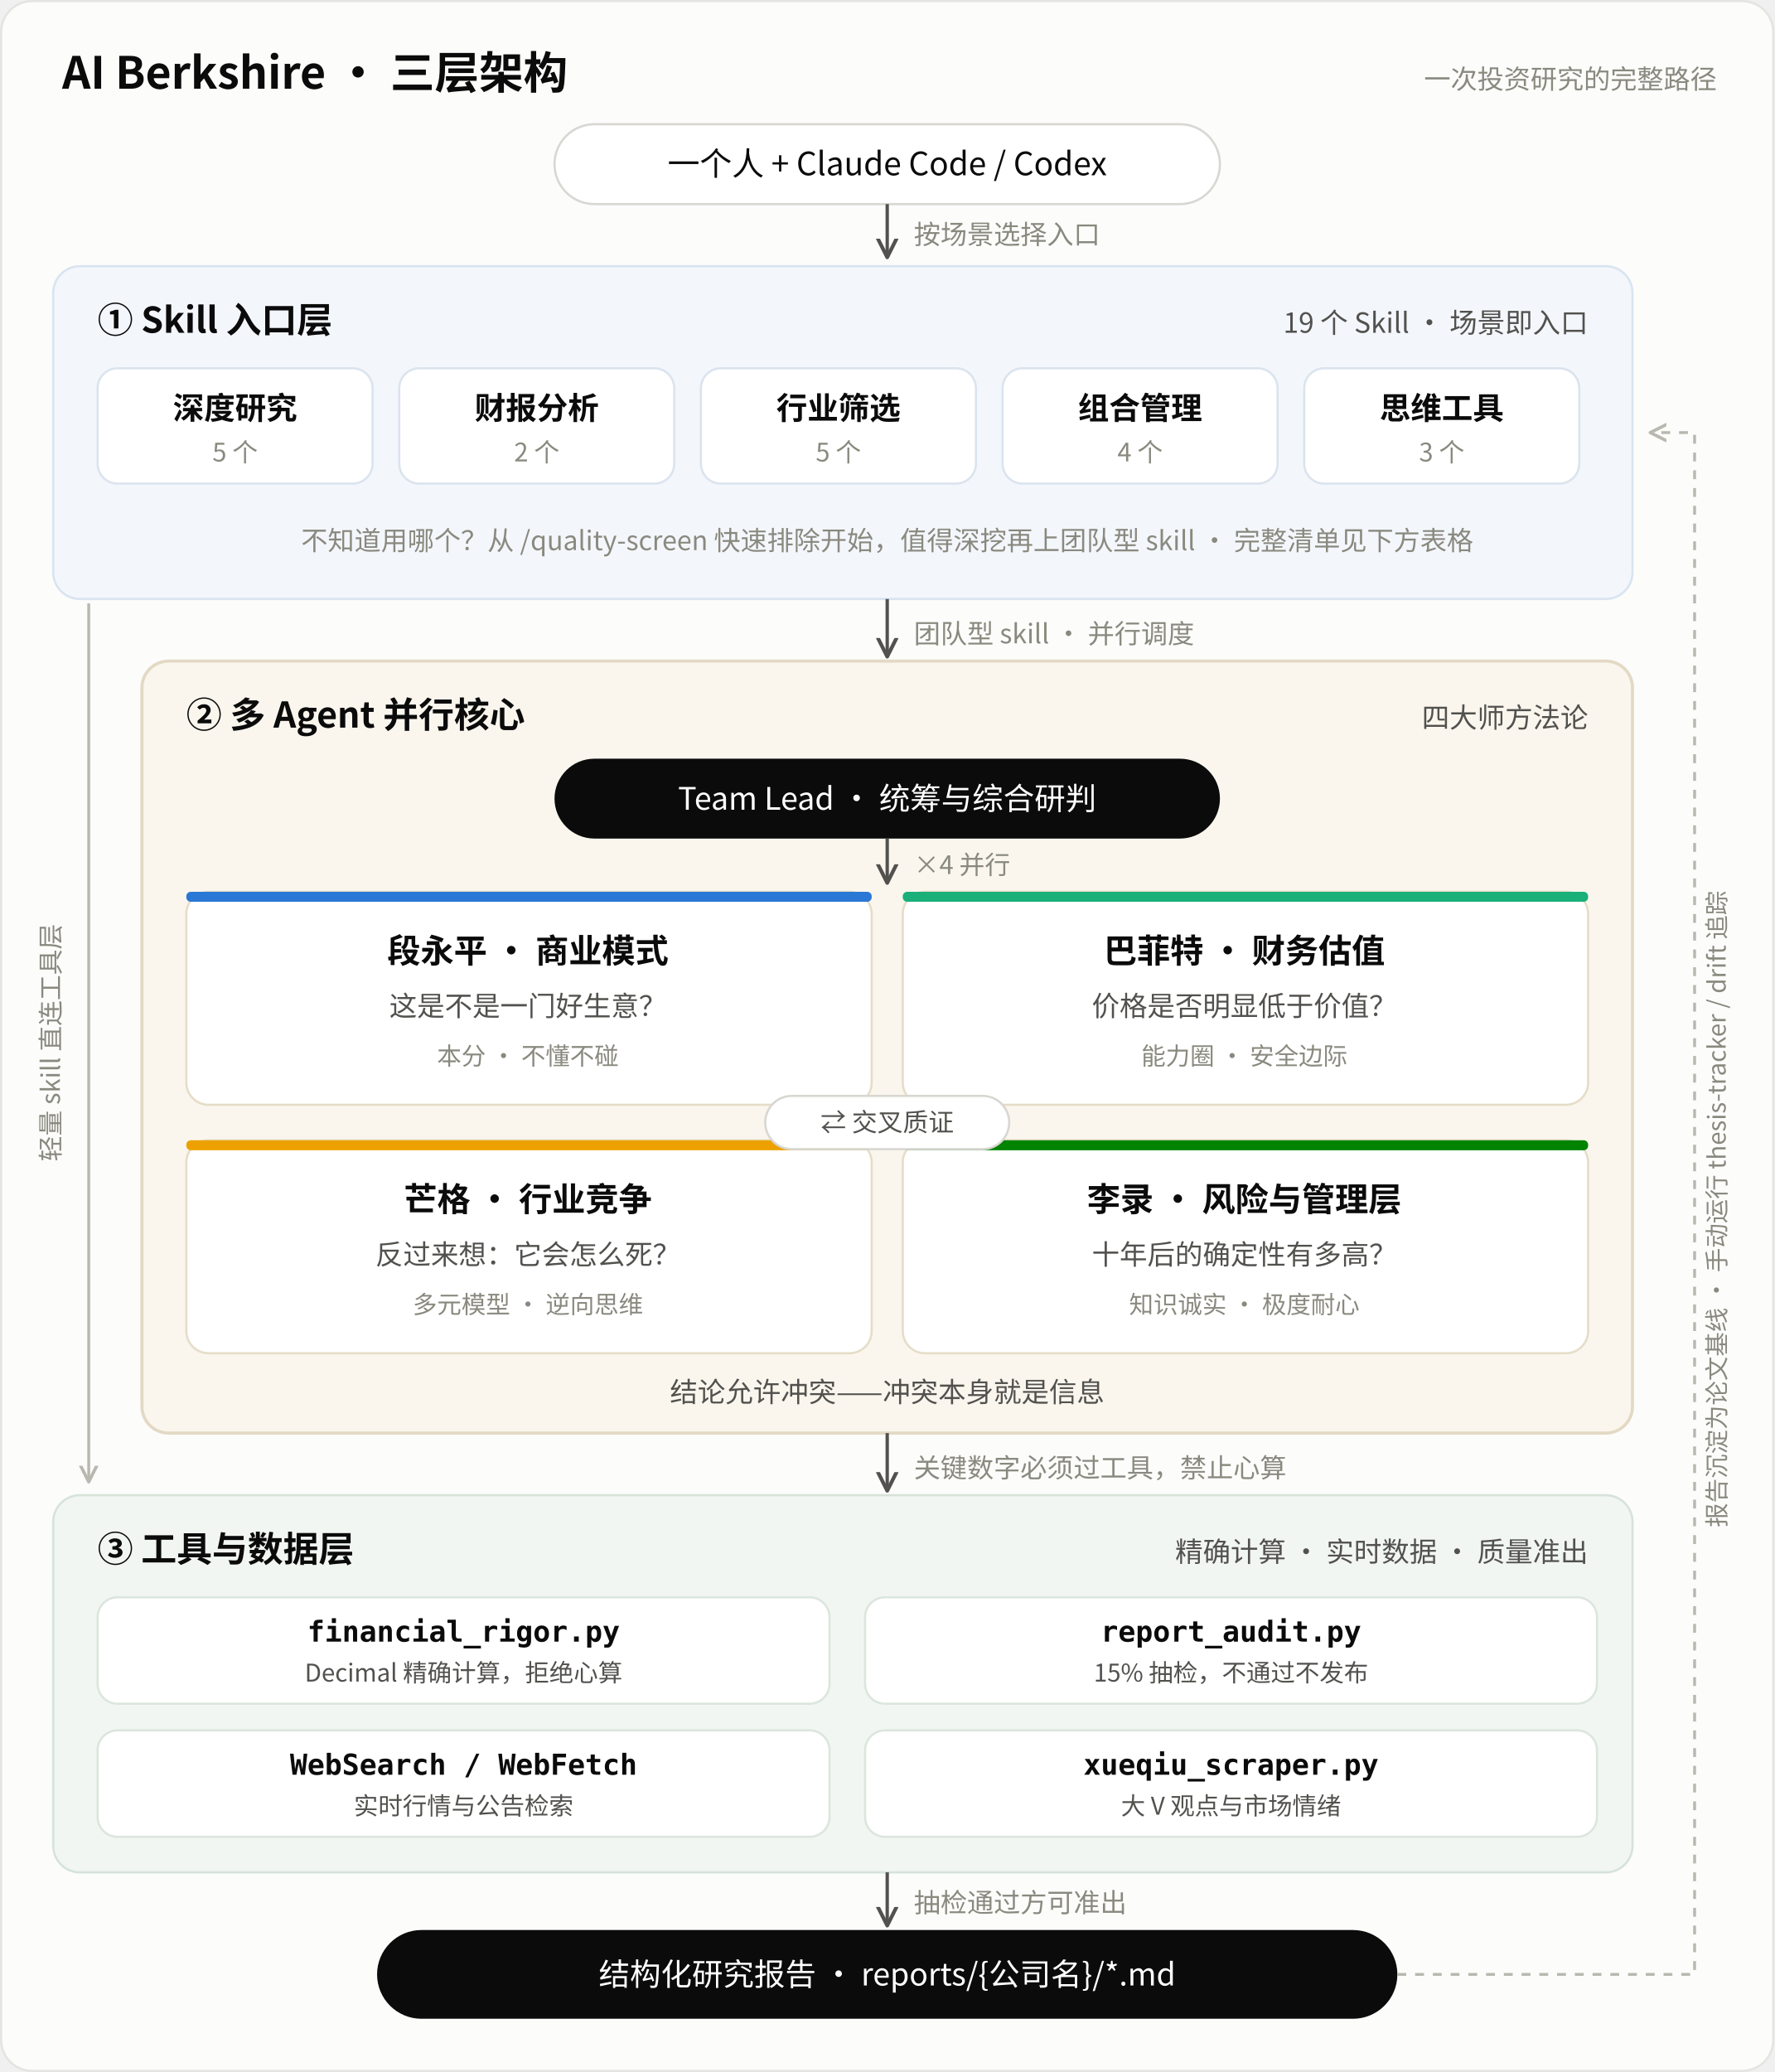
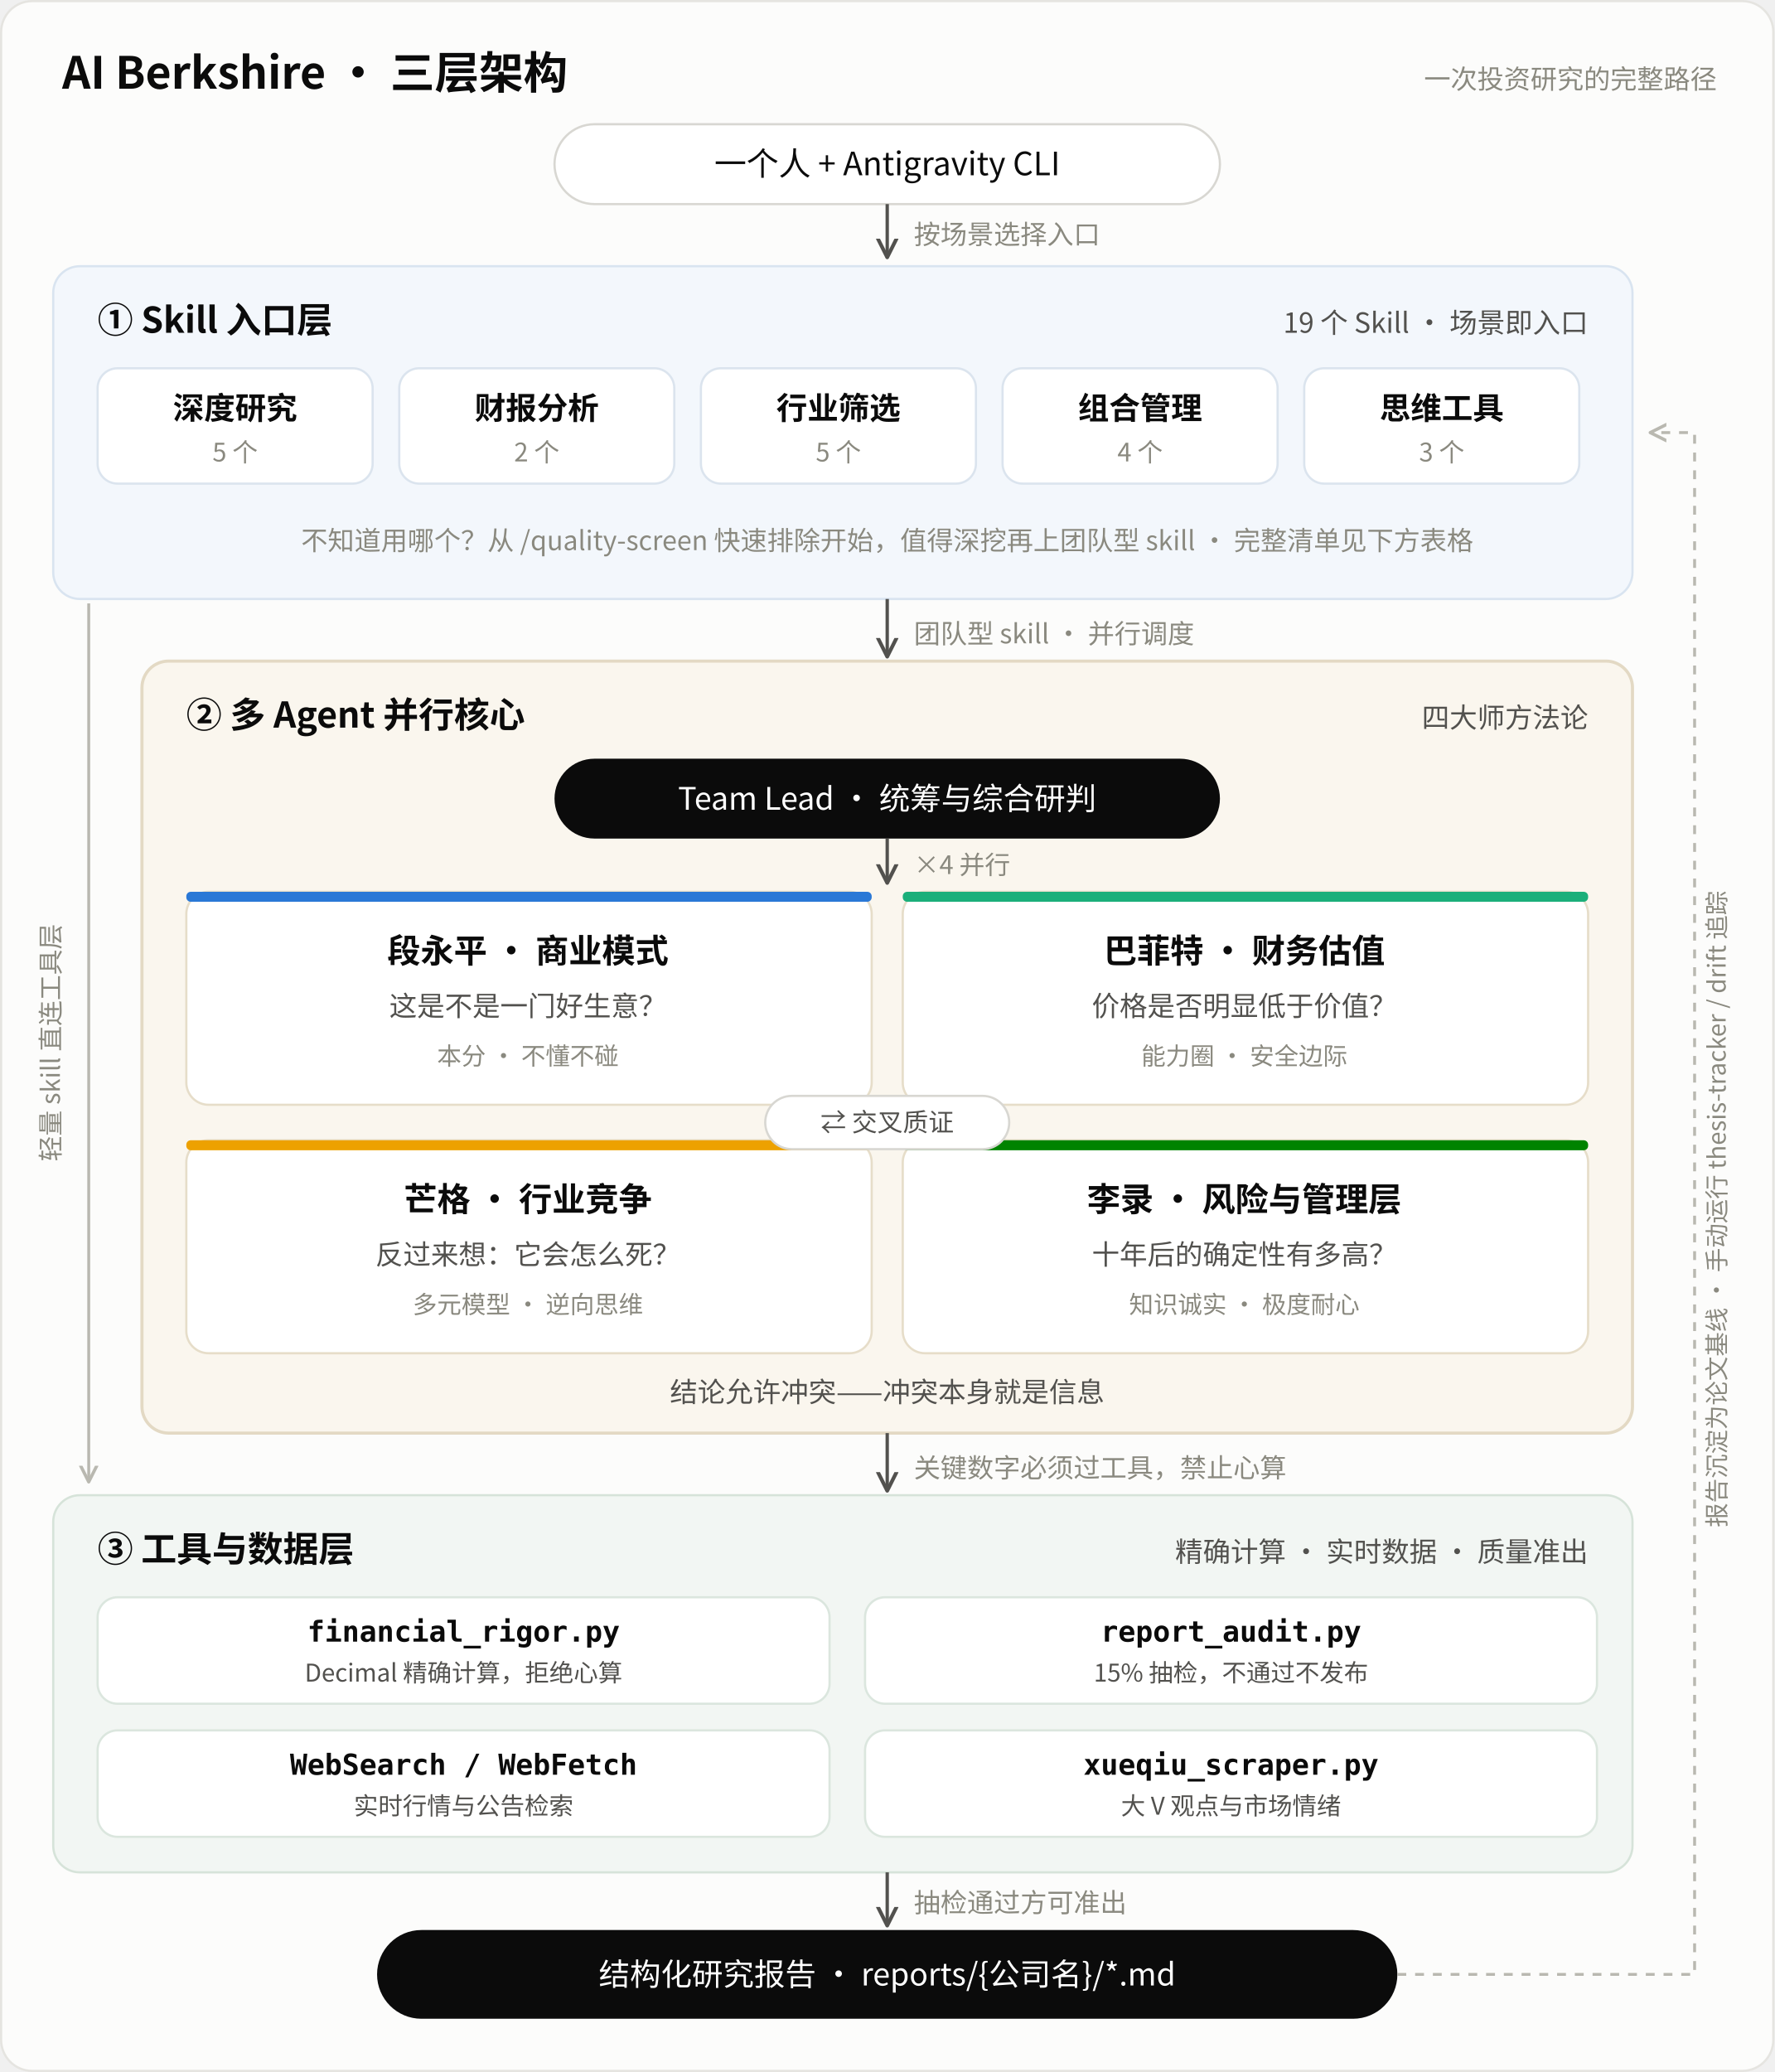
<svg xmlns="http://www.w3.org/2000/svg" viewBox="0 0 800 934" font-family="'PingFang SC','Hiragino Sans GB','Microsoft YaHei','Noto Sans CJK SC','Source Han Sans SC',sans-serif">
  <defs>
    <marker id="arrow" viewBox="0 0 10 10" refX="8" refY="5" markerWidth="7" markerHeight="7" orient="auto-start-reverse">
      <path d="M 0 1 L 8 5 L 0 9" fill="none" stroke="#52514e" stroke-width="1.6" stroke-linecap="round" stroke-linejoin="round" />
    </marker>
    <marker id="arrowLoop" viewBox="0 0 10 10" refX="8" refY="5" markerWidth="7" markerHeight="7" orient="auto-start-reverse">
      <path d="M 0 1 L 8 5 L 0 9" fill="none" stroke="#b9b8b0" stroke-width="1.6" stroke-linecap="round" stroke-linejoin="round" />
    </marker>
  </defs>
  <rect x="0.5" y="0.5" width="799" height="933" rx="14" fill="#fcfcfb" stroke="#e5e4e0" />
  <text x="28" y="40" font-size="20" font-weight="700" fill="#0b0b0b">AI Berkshire · 三层架构</text>
  <text x="774" y="40" font-size="12" fill="#8a897f" text-anchor="end">一次投资研究的完整路径</text>
  <rect x="250" y="56" width="300" height="36" rx="18" fill="#ffffff" stroke="#d8d7d2" />
-   <text x="400" y="79" font-size="14.5" fill="#0b0b0b" text-anchor="middle">一个人 + Claude Code / Codex</text>
+   <text x="400" y="79" font-size="14.5" fill="#0b0b0b" text-anchor="middle">一个人 + Antigravity CLI</text>
  <line x1="400" y1="92" x2="400" y2="116" stroke="#52514e" stroke-width="1.5" marker-end="url(#arrow)" />
  <text x="412" y="110" font-size="12" fill="#8a897f">按场景选择入口</text>
  <rect x="24" y="120" width="712" height="150" rx="12" fill="#f3f7fc" stroke="#d9e4f0" />
  <text x="44" y="150" font-size="16" font-weight="700" fill="#0b0b0b">① Skill 入口层</text>
  <text x="716" y="150" font-size="12.5" fill="#52514e" text-anchor="end">19 个 Skill · 场景即入口</text>
  <g>
    <rect x="44" y="166" width="124" height="52" rx="9" fill="#ffffff" stroke="#dbe4ee" />
    <text x="106" y="189" font-size="14" font-weight="700" fill="#0b0b0b" text-anchor="middle">深度研究</text>
    <text x="106" y="208" font-size="11.5" fill="#8a897f" text-anchor="middle">5 个</text>
    <rect x="180" y="166" width="124" height="52" rx="9" fill="#ffffff" stroke="#dbe4ee" />
    <text x="242" y="189" font-size="14" font-weight="700" fill="#0b0b0b" text-anchor="middle">财报分析</text>
    <text x="242" y="208" font-size="11.5" fill="#8a897f" text-anchor="middle">2 个</text>
    <rect x="316" y="166" width="124" height="52" rx="9" fill="#ffffff" stroke="#dbe4ee" />
    <text x="378" y="189" font-size="14" font-weight="700" fill="#0b0b0b" text-anchor="middle">行业筛选</text>
    <text x="378" y="208" font-size="11.5" fill="#8a897f" text-anchor="middle">5 个</text>
    <rect x="452" y="166" width="124" height="52" rx="9" fill="#ffffff" stroke="#dbe4ee" />
    <text x="514" y="189" font-size="14" font-weight="700" fill="#0b0b0b" text-anchor="middle">组合管理</text>
    <text x="514" y="208" font-size="11.5" fill="#8a897f" text-anchor="middle">4 个</text>
    <rect x="588" y="166" width="124" height="52" rx="9" fill="#ffffff" stroke="#dbe4ee" />
    <text x="650" y="189" font-size="14" font-weight="700" fill="#0b0b0b" text-anchor="middle">思维工具</text>
    <text x="650" y="208" font-size="11.5" fill="#8a897f" text-anchor="middle">3 个</text>
  </g>
  <text x="400" y="248" font-size="12" fill="#8a897f" text-anchor="middle">不知道用哪个？从 /quality-screen 快速排除开始，值得深挖再上团队型 skill · 完整清单见下方表格</text>
  <line x1="400" y1="270" x2="400" y2="296" stroke="#52514e" stroke-width="1.5" marker-end="url(#arrow)" />
  <text x="412" y="290" font-size="12" fill="#8a897f">团队型 skill · 并行调度</text>
  <line x1="40" y1="272" x2="40" y2="668" stroke="#b9b8b0" stroke-width="1.3" marker-end="url(#arrowLoop)" />
  <text x="27" y="470" font-size="11.5" fill="#8a897f" text-anchor="middle" transform="rotate(-90 27 470)">轻量 skill 直连工具层</text>
  <rect x="64" y="298" width="672" height="348" rx="12" fill="#faf6ee" stroke="#e3d9c4" stroke-width="1.4" />
  <text x="84" y="328" font-size="16" font-weight="700" fill="#0b0b0b">② 多 Agent 并行核心</text>
  <text x="716" y="328" font-size="12.5" fill="#52514e" text-anchor="end">四大师方法论</text>
  <rect x="250" y="342" width="300" height="36" rx="18" fill="#0b0b0b" />
  <text x="400" y="365" font-size="14" fill="#ffffff" text-anchor="middle">Team Lead · 统筹与综合研判</text>
  <line x1="400" y1="378" x2="400" y2="398" stroke="#52514e" stroke-width="1.5" marker-end="url(#arrow)" />
  <text x="412" y="394" font-size="11.5" fill="#8a897f">×4 并行</text>
  <g>
    <rect x="84" y="402" width="309" height="96" rx="10" fill="#ffffff" stroke="#e6ddc9" />
    <rect x="84" y="402" width="309" height="4.5" rx="2" fill="#2a78d6" />
    <text x="238" y="434" font-size="15" font-weight="700" fill="#0b0b0b" text-anchor="middle">段永平 · 商业模式</text>
    <text x="238" y="458" font-size="12.5" fill="#52514e" text-anchor="middle">这是不是一门好生意？</text>
    <text x="238" y="480" font-size="11" fill="#8a897f" text-anchor="middle">本分 · 不懂不碰</text>
    <rect x="407" y="402" width="309" height="96" rx="10" fill="#ffffff" stroke="#e6ddc9" />
    <rect x="407" y="402" width="309" height="4.5" rx="2" fill="#1baf7a" />
    <text x="561" y="434" font-size="15" font-weight="700" fill="#0b0b0b" text-anchor="middle">巴菲特 · 财务估值</text>
    <text x="561" y="458" font-size="12.5" fill="#52514e" text-anchor="middle">价格是否明显低于价值？</text>
    <text x="561" y="480" font-size="11" fill="#8a897f" text-anchor="middle">能力圈 · 安全边际</text>
    <rect x="84" y="514" width="309" height="96" rx="10" fill="#ffffff" stroke="#e6ddc9" />
    <rect x="84" y="514" width="309" height="4.5" rx="2" fill="#eda100" />
    <text x="238" y="546" font-size="15" font-weight="700" fill="#0b0b0b" text-anchor="middle">芒格 · 行业竞争</text>
    <text x="238" y="570" font-size="12.5" fill="#52514e" text-anchor="middle">反过来想：它会怎么死？</text>
    <text x="238" y="592" font-size="11" fill="#8a897f" text-anchor="middle">多元模型 · 逆向思维</text>
    <rect x="407" y="514" width="309" height="96" rx="10" fill="#ffffff" stroke="#e6ddc9" />
    <rect x="407" y="514" width="309" height="4.5" rx="2" fill="#008300" />
    <text x="561" y="546" font-size="15" font-weight="700" fill="#0b0b0b" text-anchor="middle">李录 · 风险与管理层</text>
    <text x="561" y="570" font-size="12.5" fill="#52514e" text-anchor="middle">十年后的确定性有多高？</text>
    <text x="561" y="592" font-size="11" fill="#8a897f" text-anchor="middle">知识诚实 · 极度耐心</text>
  </g>
  <rect x="345" y="494" width="110" height="24" rx="12" fill="#ffffff" stroke="#d8d7d2" />
  <text x="400" y="510" font-size="11.5" fill="#52514e" text-anchor="middle">⇄ 交叉质证</text>
  <text x="400" y="632" font-size="12.5" fill="#52514e" text-anchor="middle">结论允许冲突——冲突本身就是信息</text>
  <line x1="400" y1="646" x2="400" y2="672" stroke="#52514e" stroke-width="1.5" marker-end="url(#arrow)" />
  <text x="412" y="666" font-size="12" fill="#8a897f">关键数字必须过工具，禁止心算</text>
  <rect x="24" y="674" width="712" height="170" rx="12" fill="#f2f6f3" stroke="#d6e3d9" />
  <text x="44" y="704" font-size="16" font-weight="700" fill="#0b0b0b">③ 工具与数据层</text>
  <text x="716" y="704" font-size="12.5" fill="#52514e" text-anchor="end">精确计算 · 实时数据 · 质量准出</text>
  <g>
    <rect x="44" y="720" width="330" height="48" rx="9" fill="#ffffff" stroke="#dbe6de" />
    <text x="209" y="740" font-size="13" font-weight="600" fill="#0b0b0b" text-anchor="middle" font-family="'SF Mono',Menlo,Consolas,monospace">financial_rigor.py</text>
    <text x="209" y="758" font-size="11" fill="#52514e" text-anchor="middle">Decimal 精确计算，拒绝心算</text>
    <rect x="390" y="720" width="330" height="48" rx="9" fill="#ffffff" stroke="#dbe6de" />
    <text x="555" y="740" font-size="13" font-weight="600" fill="#0b0b0b" text-anchor="middle" font-family="'SF Mono',Menlo,Consolas,monospace">report_audit.py</text>
    <text x="555" y="758" font-size="11" fill="#52514e" text-anchor="middle">15% 抽检，不通过不发布</text>
    <rect x="44" y="780" width="330" height="48" rx="9" fill="#ffffff" stroke="#dbe6de" />
    <text x="209" y="800" font-size="13" font-weight="600" fill="#0b0b0b" text-anchor="middle" font-family="'SF Mono',Menlo,Consolas,monospace">WebSearch / WebFetch</text>
    <text x="209" y="818" font-size="11" fill="#52514e" text-anchor="middle">实时行情与公告检索</text>
    <rect x="390" y="780" width="330" height="48" rx="9" fill="#ffffff" stroke="#dbe6de" />
    <text x="555" y="800" font-size="13" font-weight="600" fill="#0b0b0b" text-anchor="middle" font-family="'SF Mono',Menlo,Consolas,monospace">xueqiu_scraper.py</text>
    <text x="555" y="818" font-size="11" fill="#52514e" text-anchor="middle">大 V 观点与市场情绪</text>
  </g>
  <line x1="400" y1="844" x2="400" y2="868" stroke="#52514e" stroke-width="1.5" marker-end="url(#arrow)" />
  <text x="412" y="862" font-size="12" fill="#8a897f">抽检通过方可准出</text>
  <rect x="170" y="870" width="460" height="40" rx="20" fill="#0b0b0b" />
  <text x="400" y="895" font-size="14" fill="#ffffff" text-anchor="middle">结构化研究报告 · reports/{公司名}/*.md</text>
  <path d="M 630 890 H 764 V 195 H 744" fill="none" stroke="#b9b8b0" stroke-width="1.3" stroke-dasharray="4 4" marker-end="url(#arrowLoop)" />
  <text x="778" y="545" font-size="11" fill="#8a897f" text-anchor="middle" transform="rotate(-90 778 545)">报告沉淀为论文基线 · 手动运行 thesis-tracker / drift 追踪</text>
</svg>
